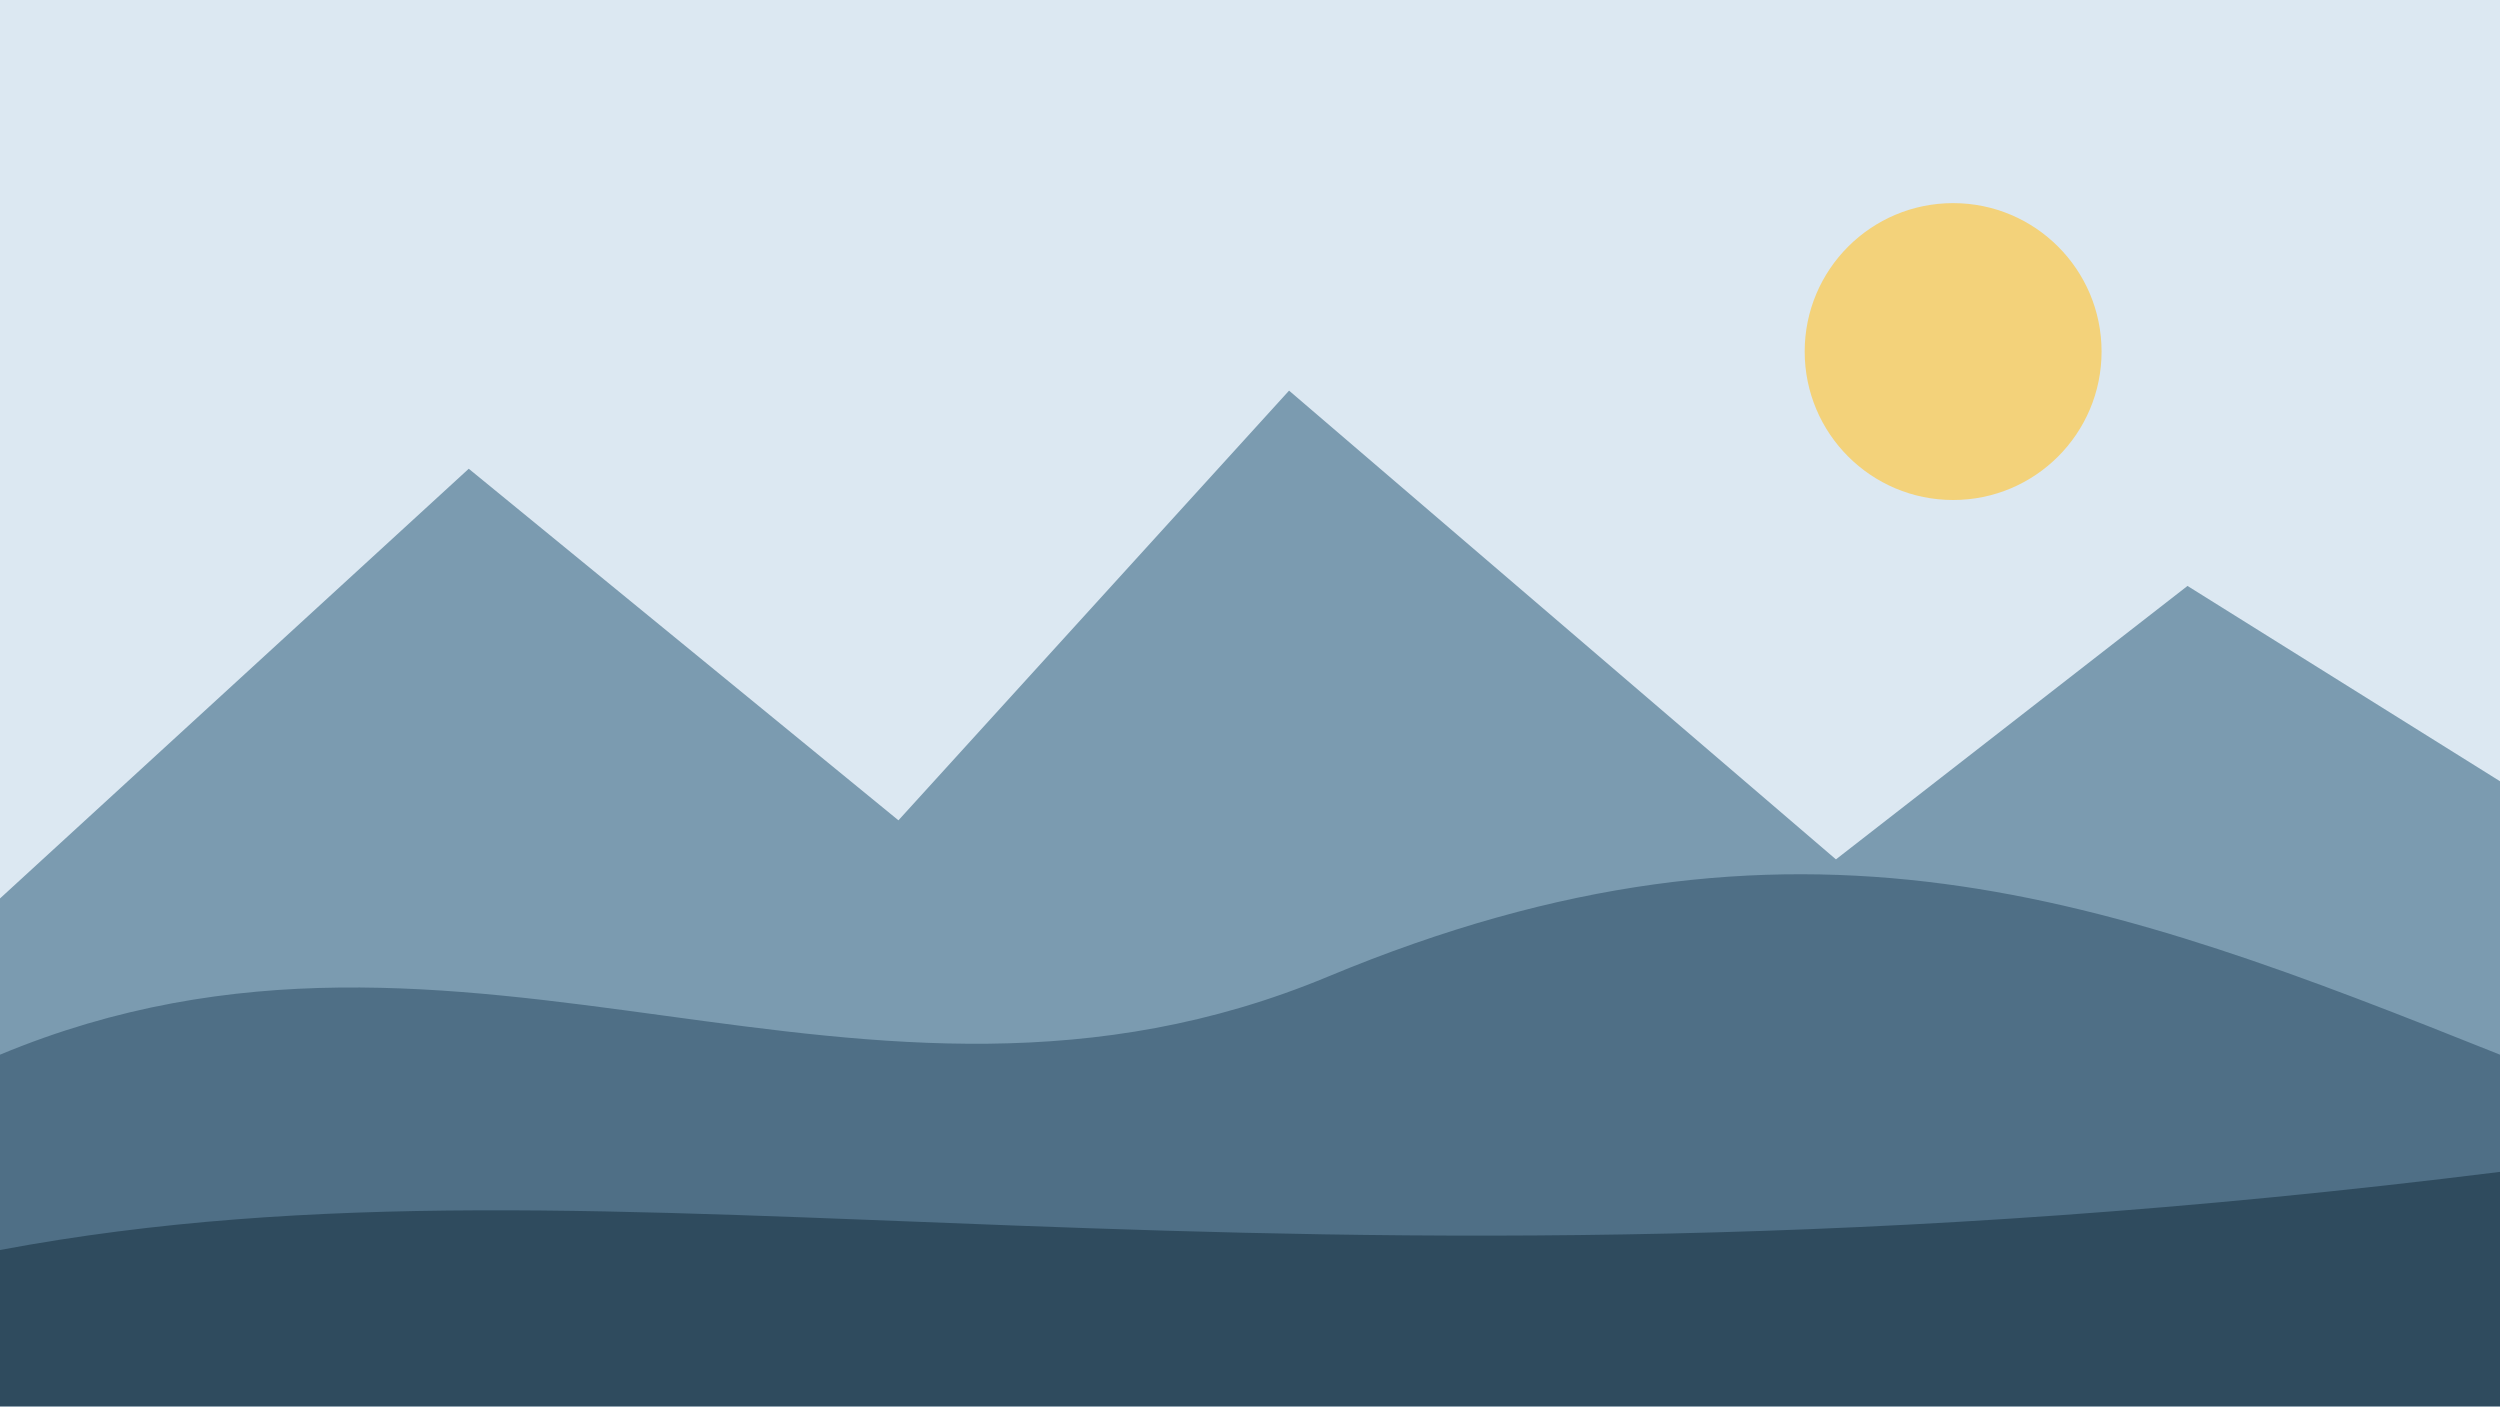
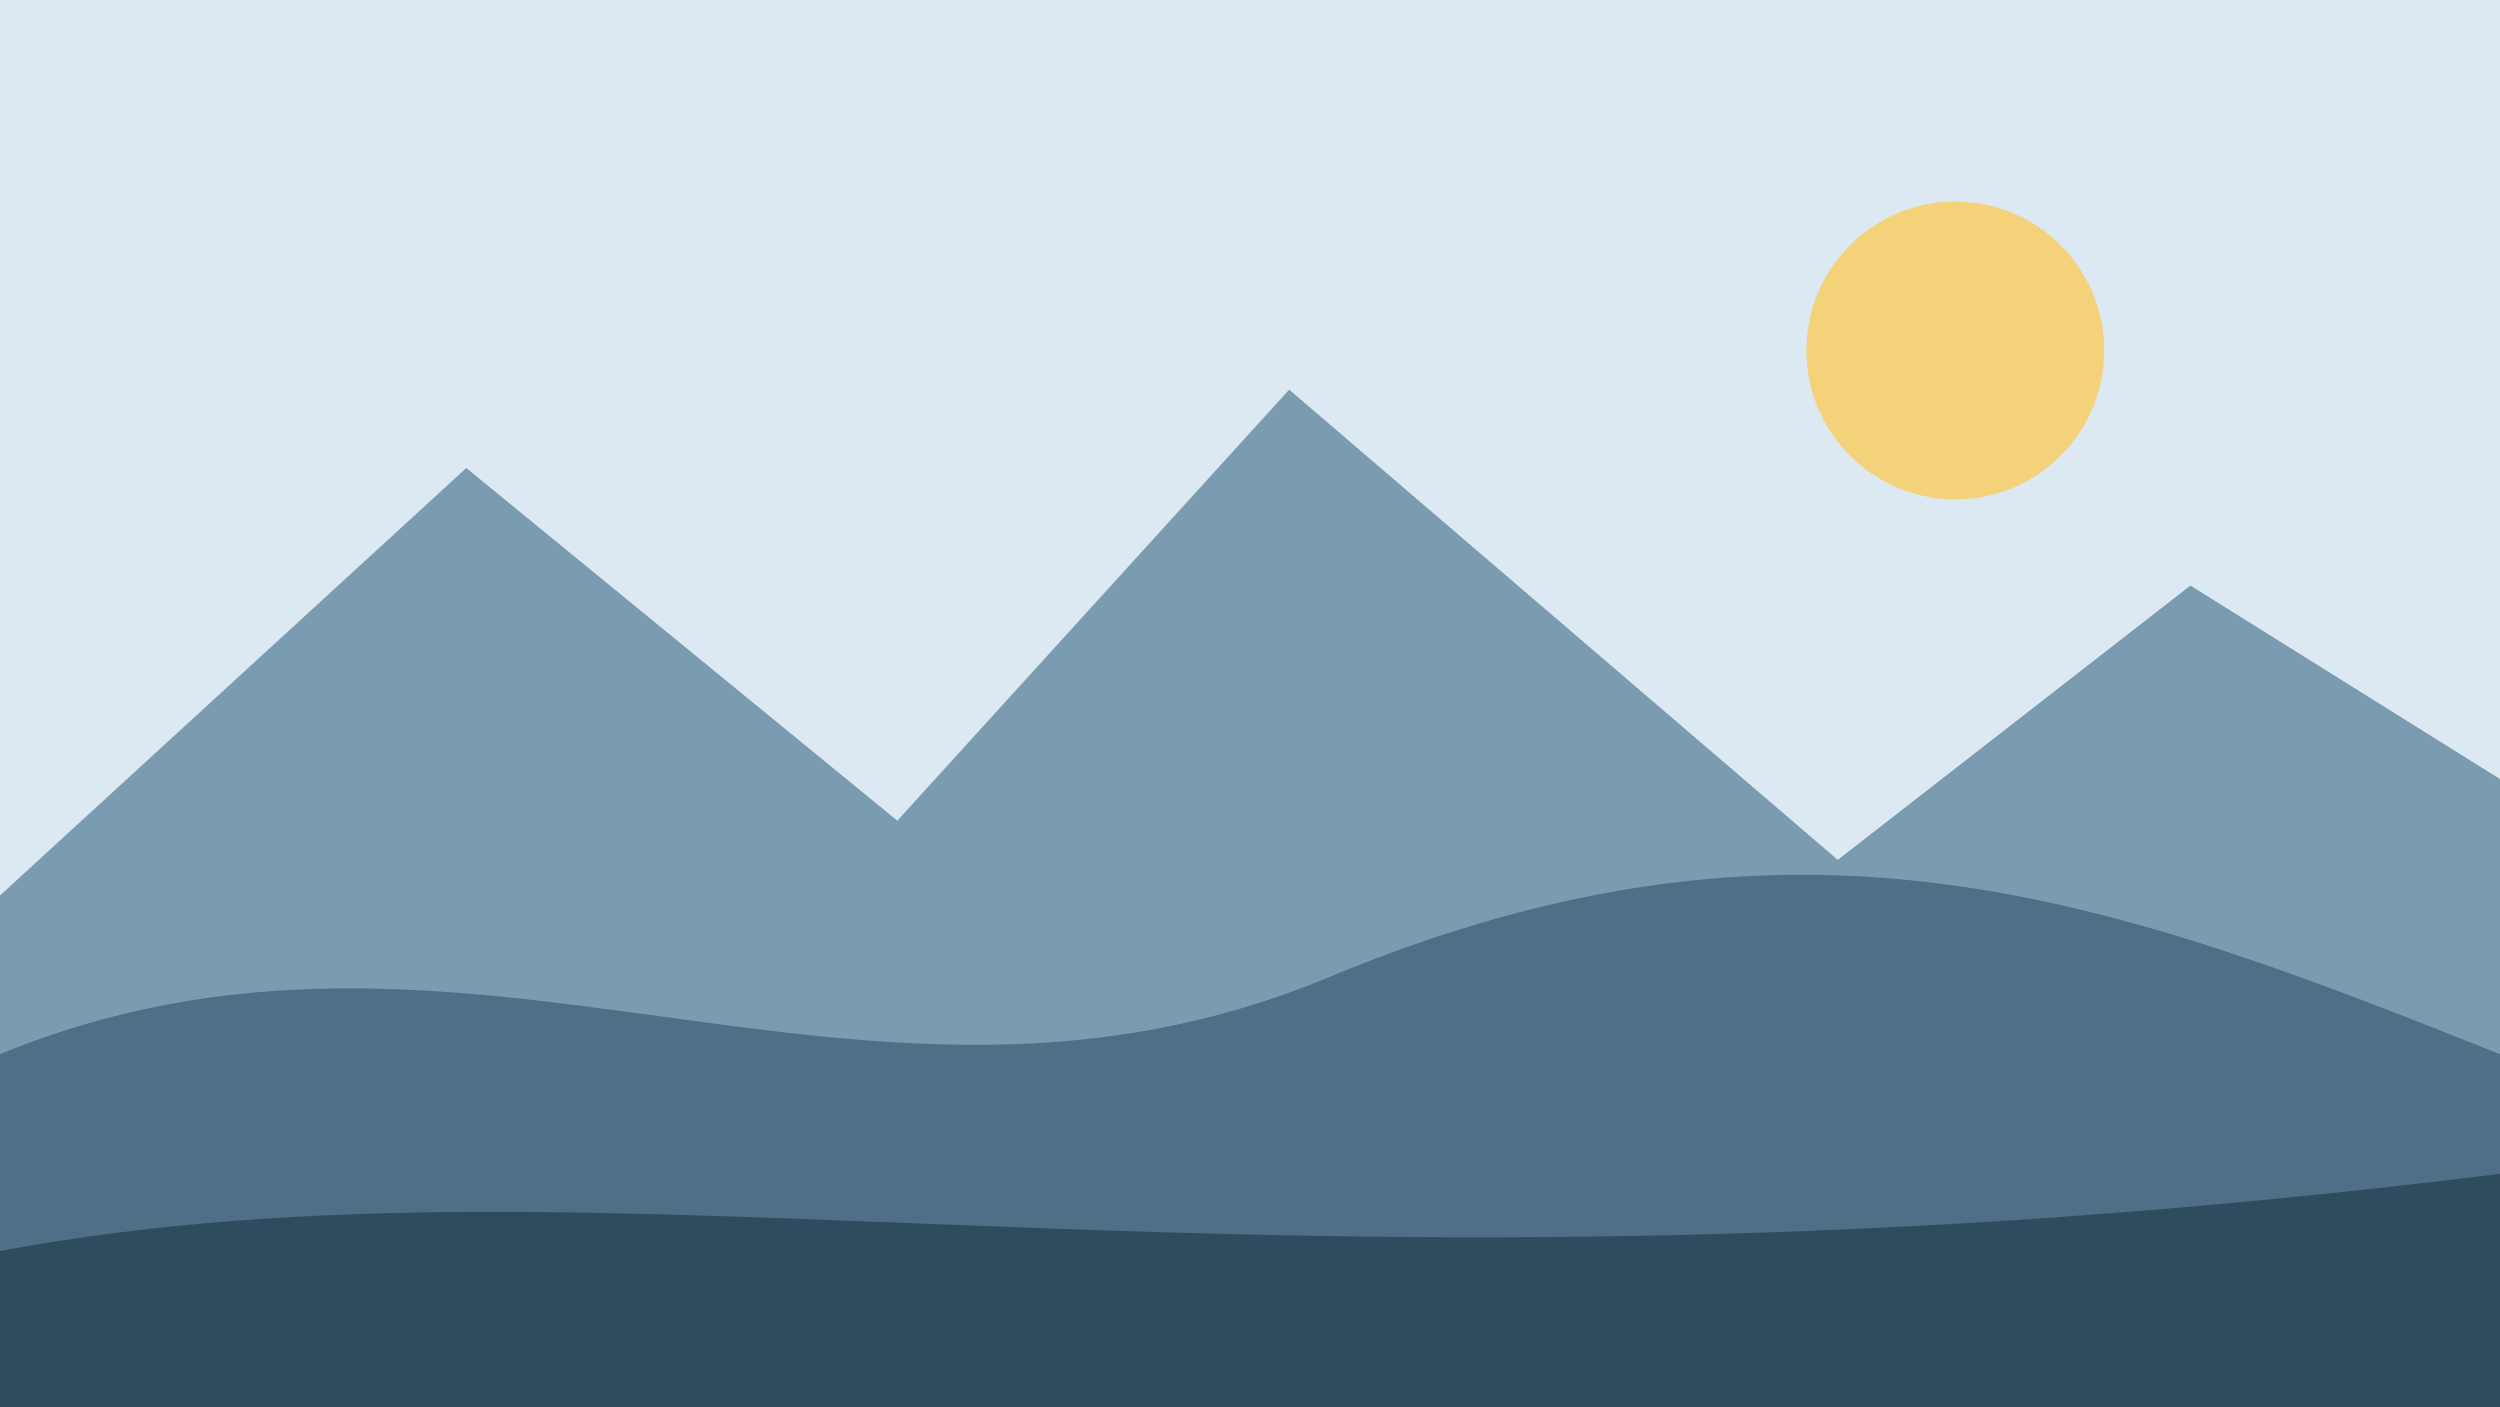
- <svg xmlns="http://www.w3.org/2000/svg" viewBox="0 0 640 360" width="640" height="360">
+ <svg xmlns="http://www.w3.org/2000/svg" viewBox="1 1 638 358" width="640" height="360">
  <rect width="640" height="360" fill="#dce8f2" />
  <circle cx="500" cy="90" r="38" fill="#f3d27a" />
  <path d="M0 230 L120 120 L230 210 L330 100 L470 220 L560 150 L640 200 V360 H0Z" fill="#7b9bb0" />
  <path d="M0 270 C120 220 220 300 340 250 S540 230 640 270 V360 H0Z" fill="#4f6f86" />
  <path d="M0 320 C160 290 320 340 640 300 V360 H0Z" fill="#2f4b5e" />
</svg>
